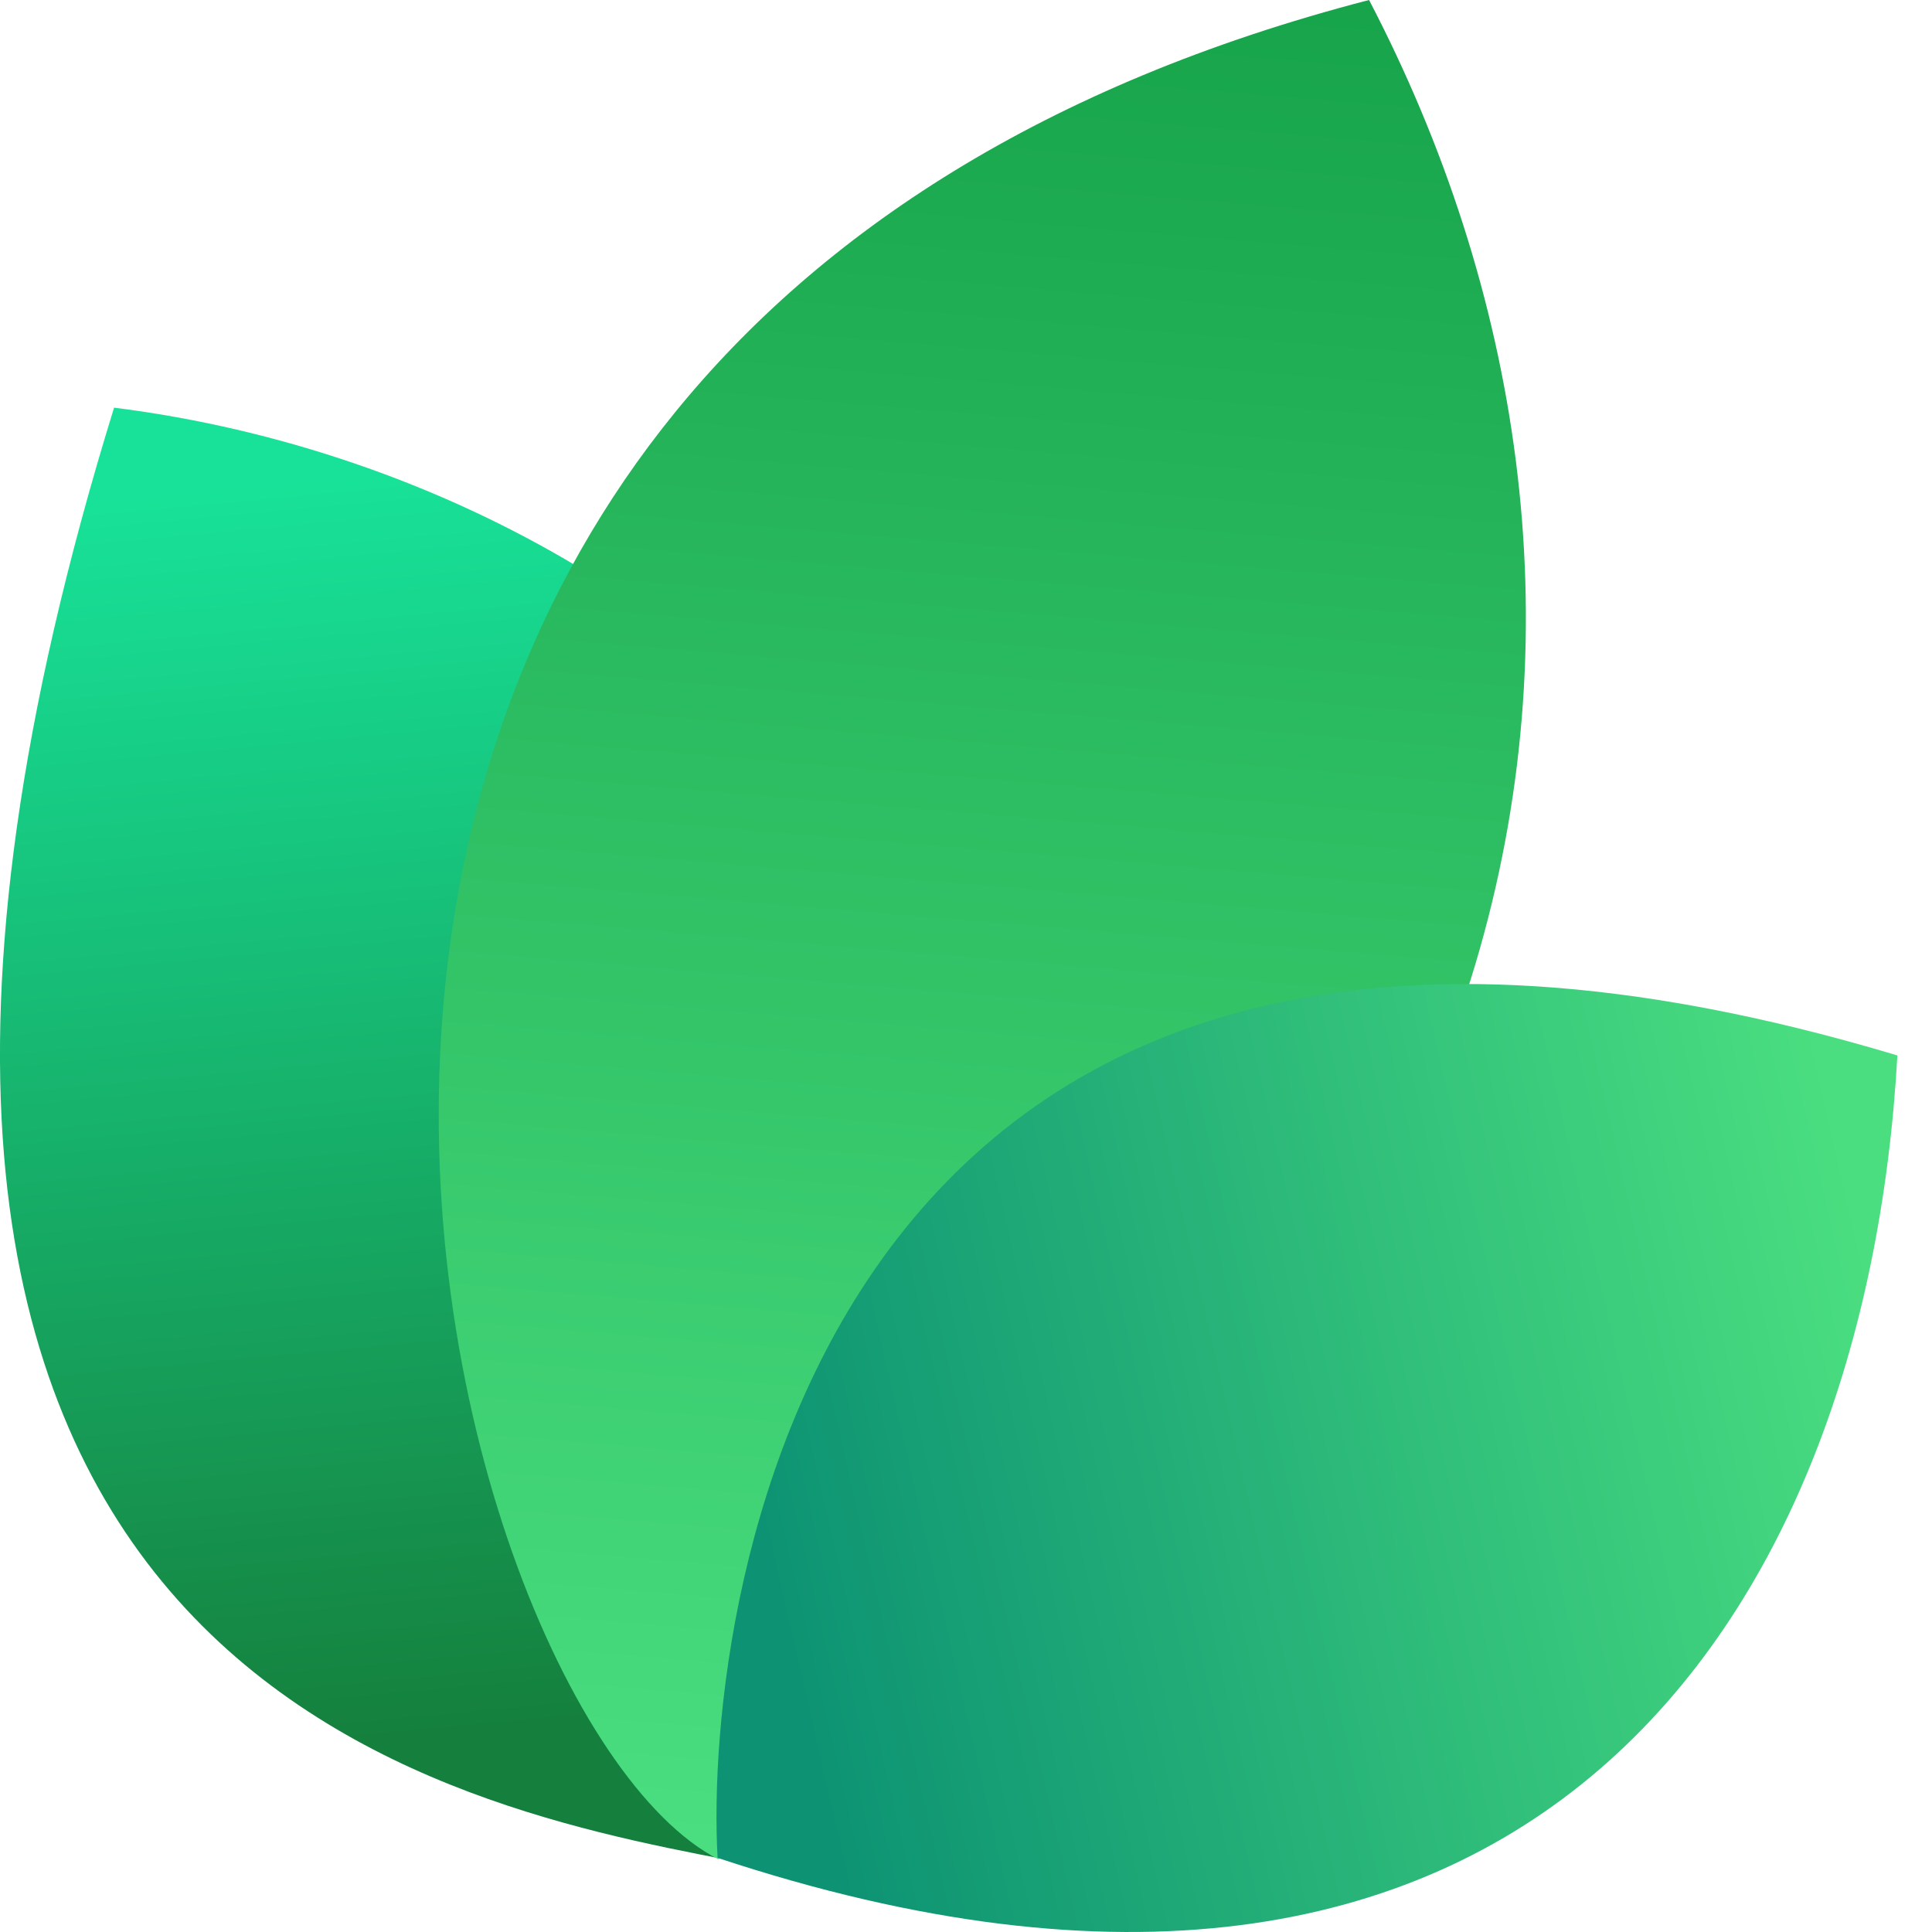
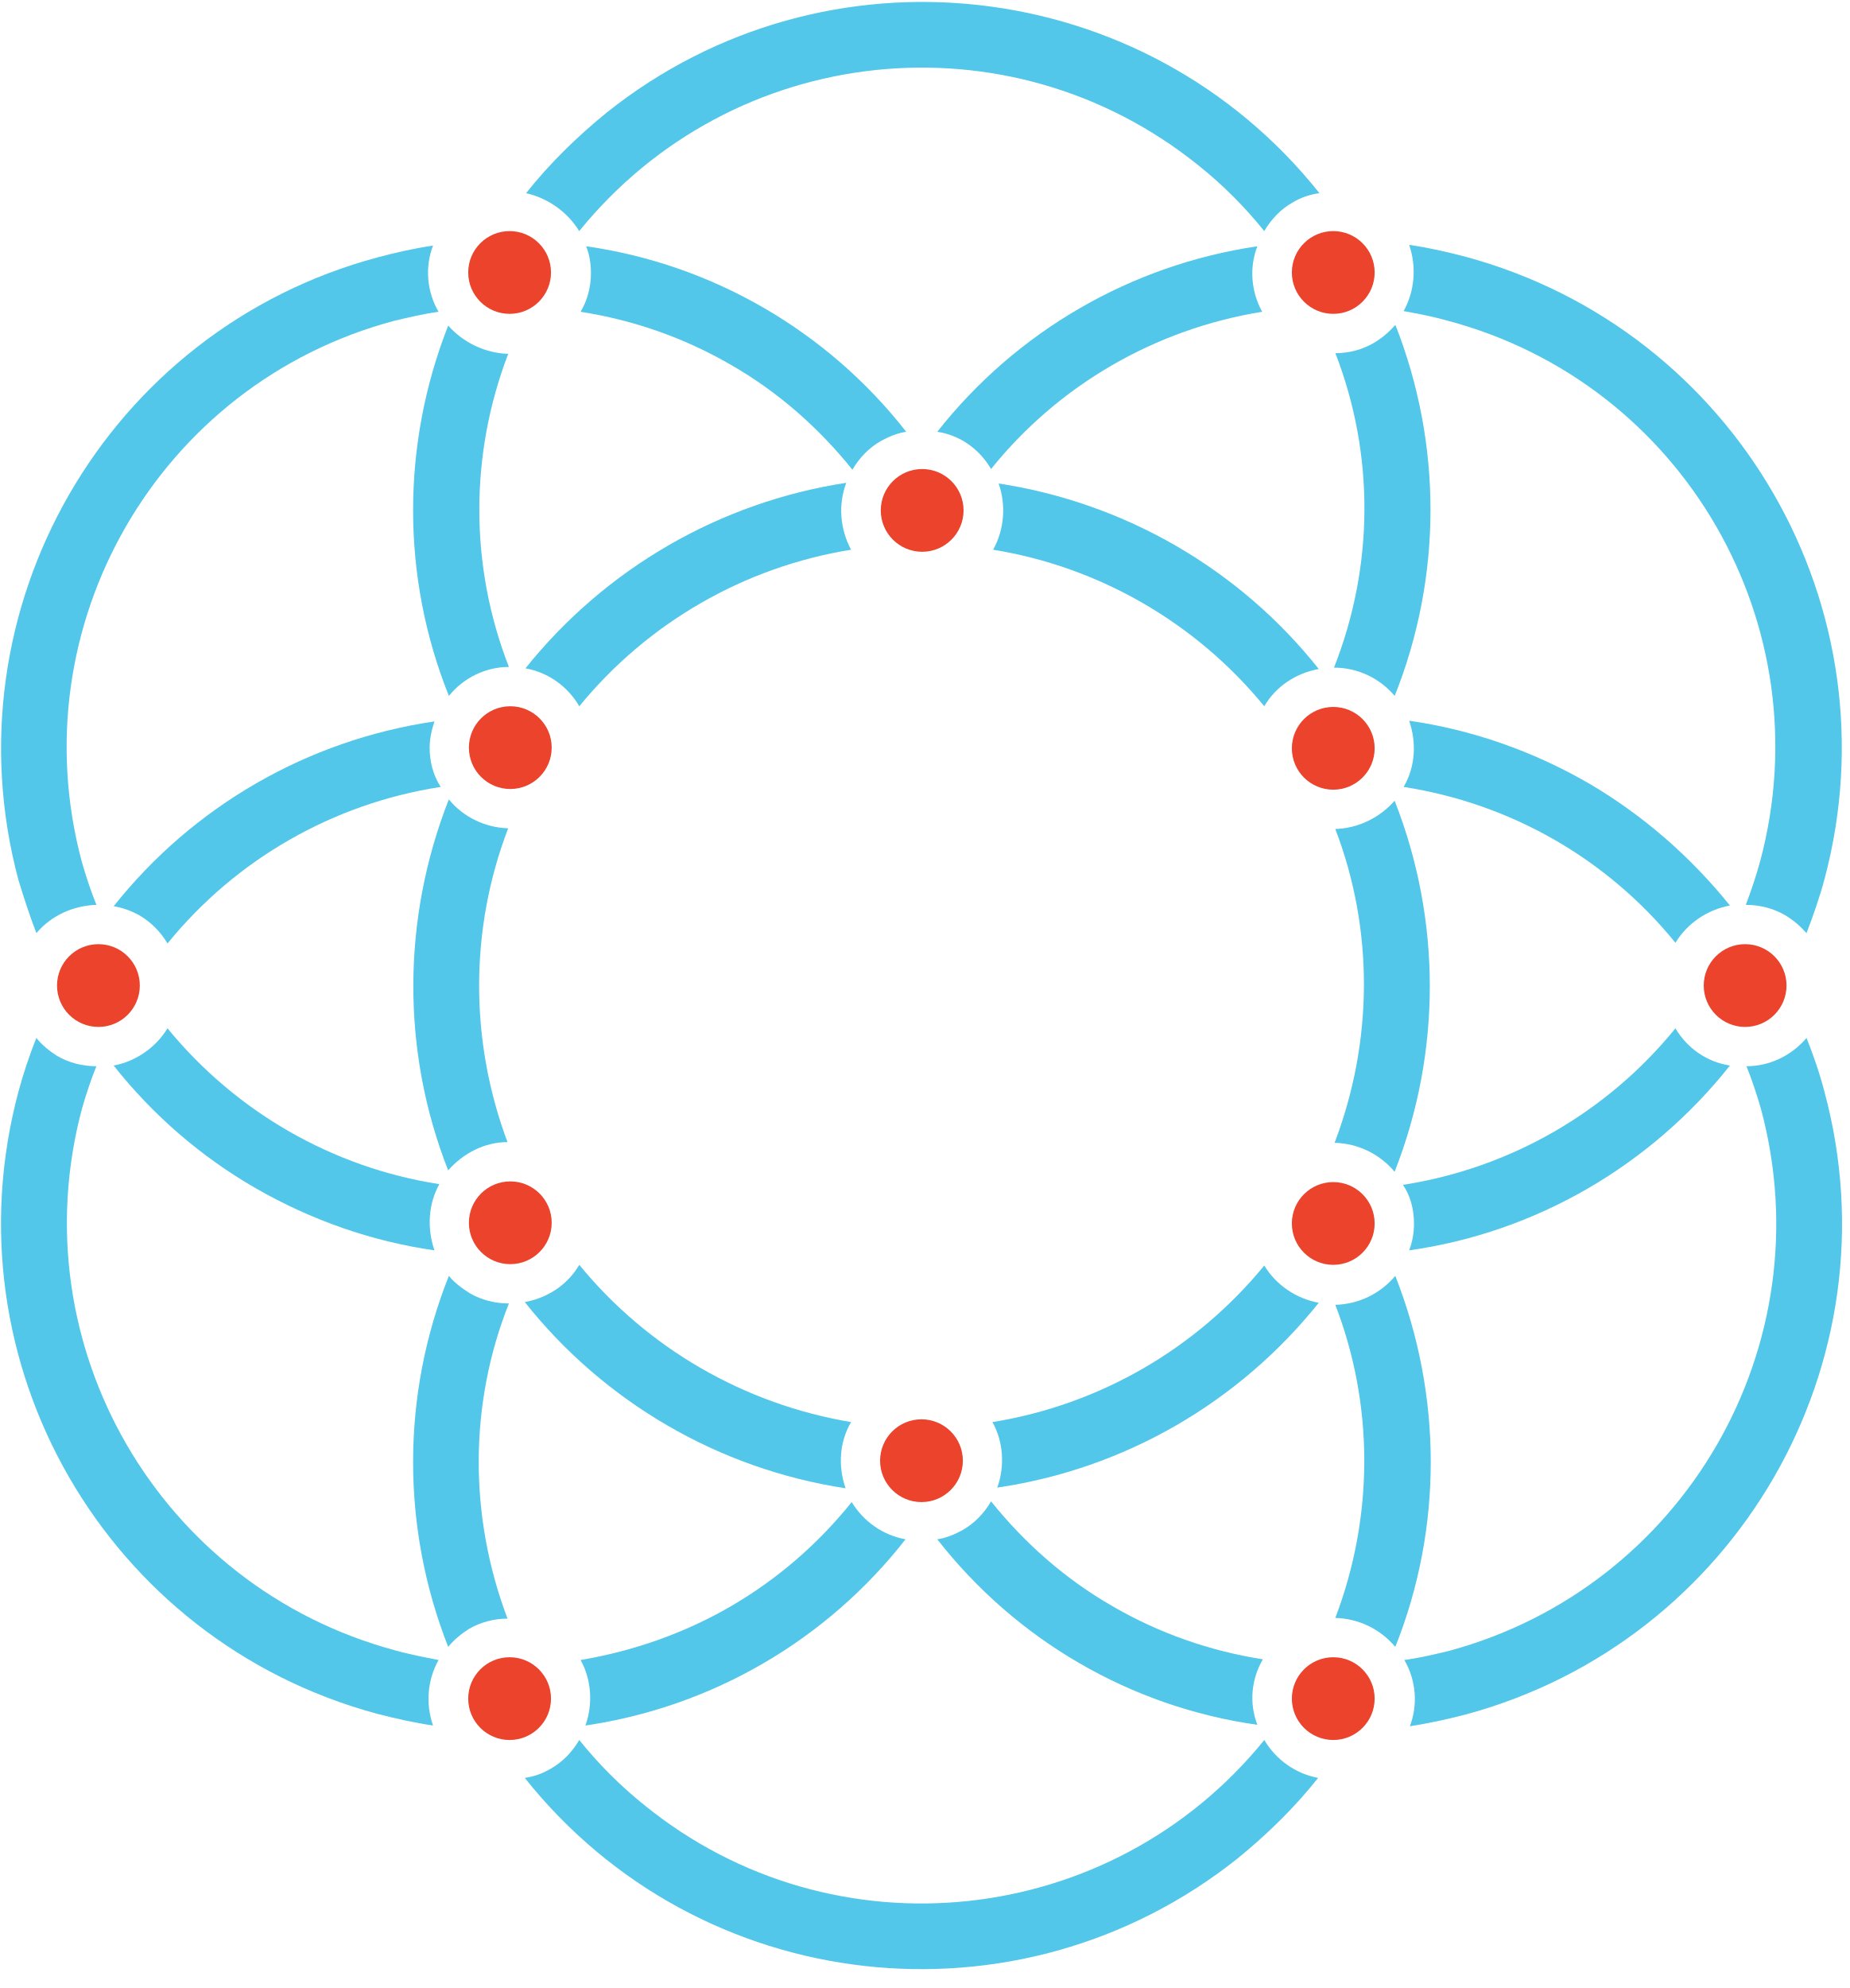
- <svg xmlns="http://www.w3.org/2000/svg" width="24" height="24" viewBox="0 0 24 24" fill="none">
-   <path d="M9.061 23.108C5.268 22.377 -3.391 20.627 1.417 5.064C9.634 6.099 16.973 14.064 9.061 23.108Z" fill="url(#paint0_linear_17557_2021)" />
-   <path d="M8.919 23.094C5.276 21.222 0.784 4.209 17.007 0C20.757 7.193 19.621 16.545 8.919 23.094Z" fill="url(#paint1_linear_17557_2021)" />
-   <path d="M8.914 23.079C8.735 19.882 10.159 9.085 23.57 13.111C23.181 20.123 18.984 26.418 8.914 23.079Z" fill="url(#paint2_linear_17557_2021)" />
-   <defs>
-     <linearGradient id="paint0_linear_17557_2021" x1="3.776" y1="5.916" x2="5.232" y2="21.559" gradientUnits="userSpaceOnUse">
-       <stop stop-color="#18E299" />
-       <stop offset="1" stop-color="#15803D" />
-     </linearGradient>
-     <linearGradient id="paint1_linear_17557_2021" x1="12.171" y1="-0.718" x2="10.19" y2="22.983" gradientUnits="userSpaceOnUse">
-       <stop stop-color="#16A34A" />
-       <stop offset="1" stop-color="#4ADE80" />
-     </linearGradient>
-     <linearGradient id="paint2_linear_17557_2021" x1="23.133" y1="15.353" x2="9.338" y2="18.52" gradientUnits="userSpaceOnUse">
-       <stop stop-color="#4ADE80" />
-       <stop offset="1" stop-color="#0D9373" />
-     </linearGradient>
-   </defs>
+ <svg xmlns="http://www.w3.org/2000/svg" width="94" height="101" viewBox="0 0 94 101" fill="none">
+   <path d="M25.896 15.945C27.058 15.945 28 15.004 28 13.843C28 12.682 27.058 11.741 25.896 11.741C24.735 11.741 23.793 12.682 23.793 13.843C23.793 15.004 24.735 15.945 25.896 15.945Z" fill="#EC432D" />
+   <path d="M25.931 40.085C27.093 40.085 28.035 39.144 28.035 37.983C28.035 36.822 27.093 35.881 25.931 35.881C24.77 35.881 23.828 36.822 23.828 37.983C23.828 39.144 24.77 40.085 25.931 40.085Z" fill="#EC432D" />
+   <path d="M67.752 88.4C68.913 88.4 69.855 87.459 69.855 86.298C69.855 85.137 68.913 84.196 67.752 84.196C66.59 84.196 65.648 85.137 65.648 86.298C65.648 87.459 66.59 88.4 67.752 88.4Z" fill="#EC432D" />
+   <path d="M5.002 52.173C6.163 52.173 7.105 51.231 7.105 50.07C7.105 48.909 6.163 47.968 5.002 47.968C3.84 47.968 2.898 48.909 2.898 50.07C2.898 51.231 3.84 52.173 5.002 52.173Z" fill="#EC432D" />
+   <path d="M88.681 52.173C89.843 52.173 90.785 51.231 90.785 50.07C90.785 48.909 89.843 47.968 88.681 47.968C87.52 47.968 86.578 48.909 86.578 50.07C86.578 51.231 87.52 52.173 88.681 52.173Z" fill="#EC432D" />
+   <path d="M67.752 15.945C68.913 15.945 69.855 15.004 69.855 13.843C69.855 12.682 68.913 11.741 67.752 11.741C66.59 11.741 65.648 12.682 65.648 13.843C65.648 15.004 66.59 15.945 67.752 15.945Z" fill="#EC432D" />
+   <path d="M67.752 64.26C68.913 64.26 69.855 63.319 69.855 62.158C69.855 60.997 68.913 60.056 67.752 60.056C66.59 60.056 65.648 60.997 65.648 62.158C65.648 63.319 66.59 64.26 67.752 64.26Z" fill="#EC432D" />
+   <path d="M25.931 64.225C27.093 64.225 28.035 63.284 28.035 62.123C28.035 60.962 27.093 60.021 25.931 60.021C24.77 60.021 23.828 60.962 23.828 62.123C23.828 63.284 24.77 64.225 25.931 64.225Z" fill="#EC432D" />
+   <path d="M67.752 40.12C68.913 40.12 69.855 39.179 69.855 38.018C69.855 36.857 68.913 35.916 67.752 35.916C66.59 35.916 65.648 36.857 65.648 38.018C65.648 39.179 66.59 40.12 67.752 40.12Z" fill="#EC432D" />
+   <path d="M46.826 76.313C47.988 76.313 48.929 75.371 48.929 74.211C48.929 73.05 47.988 72.108 46.826 72.108C45.664 72.108 44.723 73.05 44.723 74.211C44.723 75.371 45.664 76.313 46.826 76.313Z" fill="#EC432D" />
+   <path d="M46.861 28.033C48.023 28.033 48.965 27.092 48.965 25.931C48.965 24.77 48.023 23.829 46.861 23.829C45.7 23.829 44.758 24.77 44.758 25.931C44.758 27.092 45.7 28.033 46.861 28.033Z" fill="#EC432D" />
+   <path d="M25.896 88.4C27.058 88.4 28 87.459 28 86.298C28 85.137 27.058 84.196 25.896 84.196C24.735 84.196 23.793 85.137 23.793 86.298C23.793 87.459 24.735 88.4 25.896 88.4Z" fill="#EC432D" />
+   <path d="M29.434 11.741C37.216 2.141 51.273 0.635 60.914 8.413C62.141 9.394 63.263 10.515 64.244 11.741C64.595 11.145 65.085 10.62 65.716 10.27C66.137 10.024 66.558 9.884 67.049 9.814C58.179 -1.327 41.949 -3.149 30.836 5.715C29.328 6.941 27.926 8.308 26.734 9.814C27.821 10.059 28.838 10.76 29.434 11.741Z" fill="#52C7EA" />
+   <path d="M50.363 23.828C53.799 19.554 58.706 16.716 64.14 15.84C63.579 14.824 63.474 13.598 63.895 12.512C57.48 13.458 51.66 16.821 47.629 21.936C48.786 22.112 49.767 22.812 50.363 23.828Z" fill="#52C7EA" />
+   <path d="M37.146 18.538C39.53 19.904 41.598 21.726 43.316 23.863C43.666 23.268 44.157 22.742 44.788 22.392C45.174 22.182 45.594 22.006 46.05 21.936C42.054 16.821 36.2 13.423 29.784 12.512C29.96 12.932 30.03 13.423 30.03 13.878C30.03 14.579 29.855 15.245 29.504 15.84C32.203 16.261 34.797 17.172 37.146 18.538Z" fill="#52C7EA" />
+   <path d="M67.789 33.919C68.981 33.919 70.103 34.444 70.874 35.355C73.293 29.294 73.293 22.567 70.909 16.506C70.594 16.856 70.243 17.172 69.822 17.417C69.226 17.767 68.56 17.942 67.859 17.942C69.857 23.093 69.822 28.768 67.789 33.919Z" fill="#52C7EA" />
+   <path d="M64.246 35.881C64.842 34.865 65.858 34.199 67.015 33.989C62.984 28.909 57.164 25.546 50.749 24.564C51.135 25.686 51.03 26.912 50.469 27.928C55.867 28.804 60.775 31.642 64.246 35.881Z" fill="#52C7EA" />
+   <path d="M73.572 16.296C85.561 19.484 92.642 31.782 89.452 43.729C89.242 44.5 88.996 45.236 88.716 45.971C89.417 45.971 90.118 46.147 90.714 46.497C91.135 46.742 91.485 47.057 91.801 47.408C92.151 46.497 92.467 45.586 92.712 44.675C96.393 30.906 88.225 16.751 74.448 13.037C73.502 12.792 72.59 12.582 71.609 12.442C71.994 13.563 71.889 14.789 71.328 15.805C72.099 15.945 72.835 16.086 73.572 16.296Z" fill="#52C7EA" />
+   <path d="M80.688 39.77C77.884 38.158 74.799 37.072 71.609 36.617C71.994 37.738 71.924 38.964 71.328 39.98C76.762 40.821 81.67 43.624 85.14 47.898C85.736 46.917 86.753 46.217 87.909 46.006C85.911 43.519 83.457 41.382 80.688 39.77Z" fill="#52C7EA" />
+   <path d="M71.854 62.158C71.854 62.613 71.784 63.069 71.609 63.524C78.059 62.613 83.878 59.215 87.909 54.135C86.753 53.959 85.736 53.259 85.14 52.243C81.669 56.517 76.727 59.355 71.293 60.196C71.679 60.756 71.854 61.457 71.854 62.158Z" fill="#52C7EA" />
+   <path d="M67.82 58.059C69.012 58.094 70.099 58.619 70.87 59.53C73.254 53.469 73.254 46.742 70.87 40.681C70.099 41.557 69.012 42.082 67.855 42.117C69.819 47.232 69.783 52.908 67.82 58.059Z" fill="#52C7EA" />
+   <path d="M67.856 82.199C69.047 82.234 70.134 82.759 70.905 83.67C73.324 77.609 73.289 70.882 70.905 64.821C70.134 65.732 69.047 66.257 67.856 66.292C69.819 71.373 69.819 77.048 67.856 82.199Z" fill="#52C7EA" />
+   <path d="M92.712 55.466C92.467 54.52 92.151 53.609 91.801 52.733C91.03 53.644 89.908 54.17 88.751 54.17C89.031 54.871 89.277 55.606 89.487 56.342C92.712 68.324 85.596 80.657 73.607 83.88C72.871 84.056 72.135 84.231 71.363 84.336C71.959 85.352 72.064 86.613 71.644 87.699C72.59 87.559 73.537 87.349 74.483 87.104C88.225 83.39 96.428 69.235 92.712 55.466Z" fill="#52C7EA" />
+   <path d="M50.679 75.577C57.129 74.631 62.949 71.267 67.015 66.187C65.858 65.977 64.841 65.276 64.246 64.295C60.775 68.534 55.867 71.372 50.434 72.248C50.995 73.264 51.065 74.491 50.679 75.577Z" fill="#52C7EA" />
+   <path d="M56.533 81.603C54.149 80.236 52.081 78.415 50.363 76.277C50.013 76.873 49.522 77.398 48.891 77.749C48.505 77.959 48.085 78.134 47.629 78.204C51.625 83.32 57.444 86.718 63.895 87.629C63.474 86.543 63.579 85.317 64.175 84.301C61.476 83.88 58.882 82.969 56.533 81.603Z" fill="#52C7EA" />
+   <path d="M37.146 81.603C34.797 82.969 32.203 83.88 29.504 84.336C30.065 85.352 30.135 86.578 29.749 87.664C36.2 86.718 42.019 83.32 46.015 78.204C44.858 77.994 43.877 77.293 43.281 76.312C41.563 78.45 39.495 80.237 37.146 81.603Z" fill="#52C7EA" />
+   <path d="M64.248 88.4C56.465 98 42.373 99.506 32.768 91.728C31.541 90.747 30.419 89.626 29.437 88.4C29.087 88.996 28.596 89.521 27.965 89.871C27.544 90.117 27.124 90.257 26.668 90.327C35.537 101.468 51.733 103.29 62.881 94.426C64.388 93.2 65.79 91.833 66.982 90.327C65.86 90.117 64.844 89.416 64.248 88.4Z" fill="#52C7EA" />
+   <path d="M25.861 66.222C25.16 66.222 24.458 66.047 23.862 65.697C23.477 65.451 23.091 65.171 22.811 64.821C20.392 70.882 20.392 77.609 22.776 83.67C23.056 83.32 23.442 83.004 23.827 82.759C24.423 82.409 25.124 82.234 25.791 82.234C23.827 77.048 23.827 71.337 25.861 66.222Z" fill="#52C7EA" />
+   <path d="M29.437 64.26C28.841 65.276 27.825 65.942 26.668 66.152C30.699 71.232 36.519 74.631 42.969 75.612C42.583 74.491 42.653 73.264 43.249 72.249C37.816 71.338 32.908 68.5 29.437 64.26Z" fill="#52C7EA" />
+   <path d="M1.849 47.408C2.62 46.497 3.742 46.007 4.899 45.971C4.618 45.271 4.373 44.535 4.162 43.799C0.937 31.817 8.054 19.484 20.043 16.296C20.779 16.121 21.515 15.946 22.286 15.841C21.69 14.825 21.585 13.563 22.006 12.477C21.059 12.617 20.113 12.827 19.201 13.073C5.424 16.751 -2.744 30.941 0.937 44.71C1.218 45.621 1.498 46.497 1.849 47.408Z" fill="#52C7EA" />
+   <path d="M12.999 60.371C15.803 61.983 18.888 63.069 22.078 63.524C21.693 62.403 21.763 61.177 22.324 60.161C16.89 59.32 11.982 56.482 8.512 52.243C7.916 53.224 6.899 53.924 5.777 54.135C7.74 56.622 10.194 58.759 12.999 60.371Z" fill="#52C7EA" />
+   <path d="M20.076 83.845C8.087 80.622 0.971 68.324 4.161 56.342C4.371 55.606 4.617 54.871 4.897 54.17C4.196 54.17 3.495 53.995 2.899 53.644C2.513 53.399 2.128 53.084 1.847 52.733C1.497 53.609 1.181 54.555 0.936 55.466C-2.745 69.235 5.388 83.355 19.165 87.069C20.111 87.314 21.058 87.524 22.004 87.664C21.619 86.543 21.724 85.352 22.285 84.336C21.584 84.196 20.812 84.056 20.076 83.845Z" fill="#52C7EA" />
+   <path d="M25.861 33.884C23.862 28.769 23.862 23.093 25.826 17.977C24.669 17.942 23.547 17.417 22.776 16.541C20.392 22.602 20.392 29.329 22.811 35.355C23.547 34.444 24.669 33.884 25.861 33.884Z" fill="#52C7EA" />
+   <path d="M21.833 37.983C21.833 37.528 21.938 37.072 22.078 36.652C15.628 37.598 9.809 40.961 5.777 46.041C6.233 46.112 6.689 46.287 7.074 46.497C7.67 46.847 8.161 47.338 8.512 47.934C11.982 43.659 16.925 40.821 22.394 39.98C22.008 39.385 21.833 38.684 21.833 37.983Z" fill="#52C7EA" />
+   <path d="M43.004 24.529C36.589 25.51 30.77 28.874 26.703 33.954C27.86 34.164 28.841 34.865 29.438 35.881C32.908 31.642 37.816 28.804 43.249 27.928C42.689 26.877 42.583 25.651 43.004 24.529Z" fill="#52C7EA" />
+   <path d="M25.824 42.082C24.667 42.047 23.546 41.522 22.809 40.611C20.426 46.672 20.39 53.399 22.774 59.46C23.546 58.584 24.632 58.024 25.789 58.024C23.861 52.873 23.861 47.198 25.824 42.082Z" fill="#52C7EA" />
</svg>
